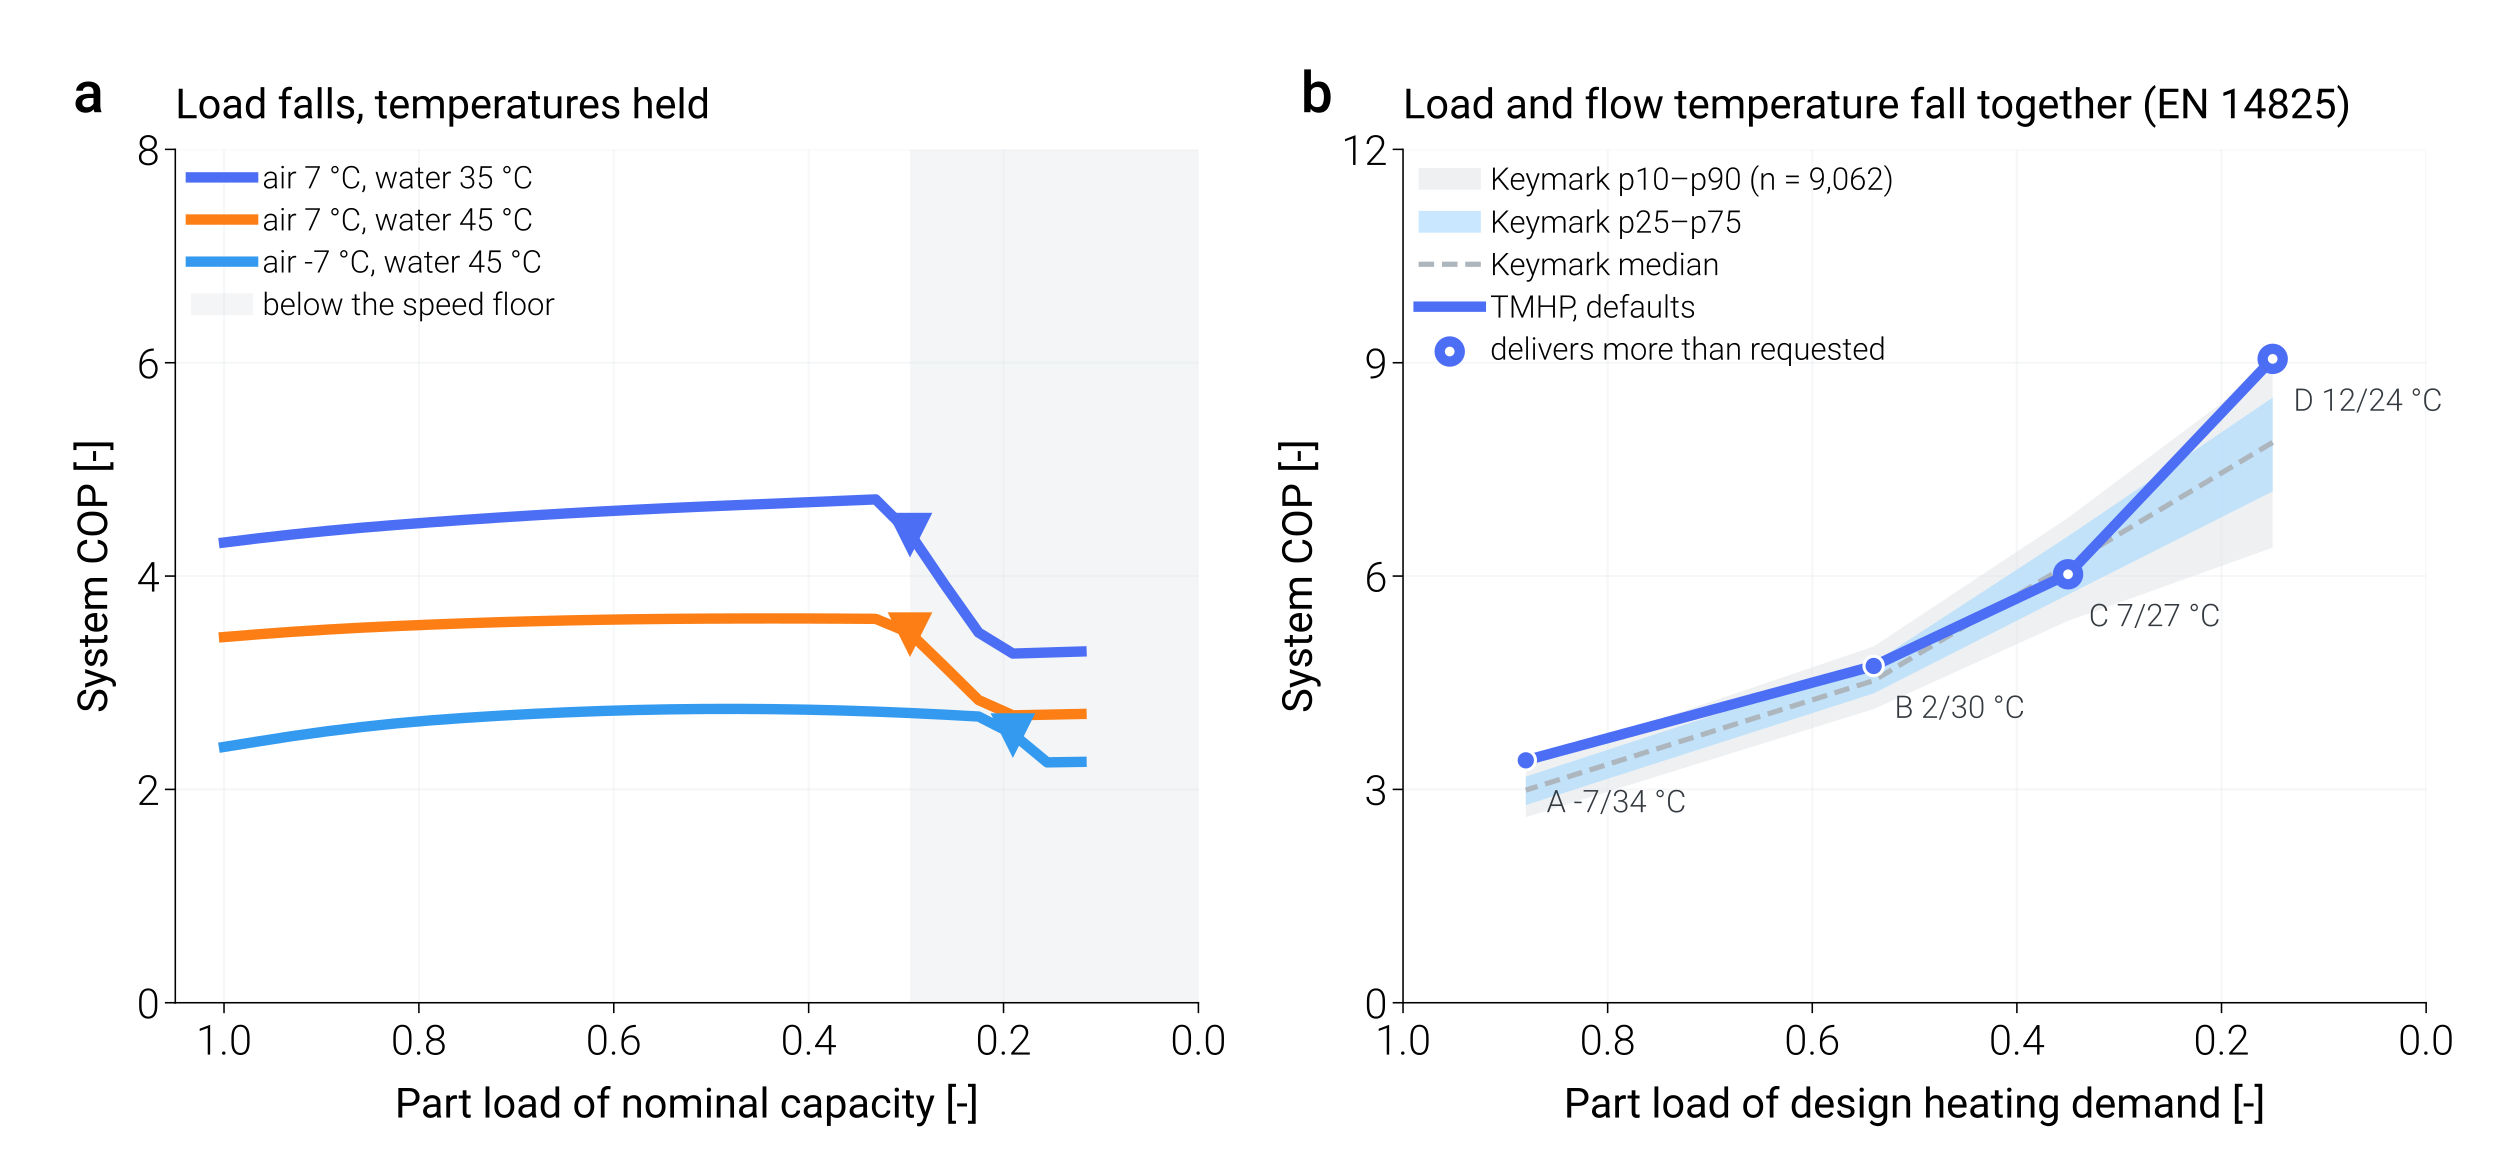
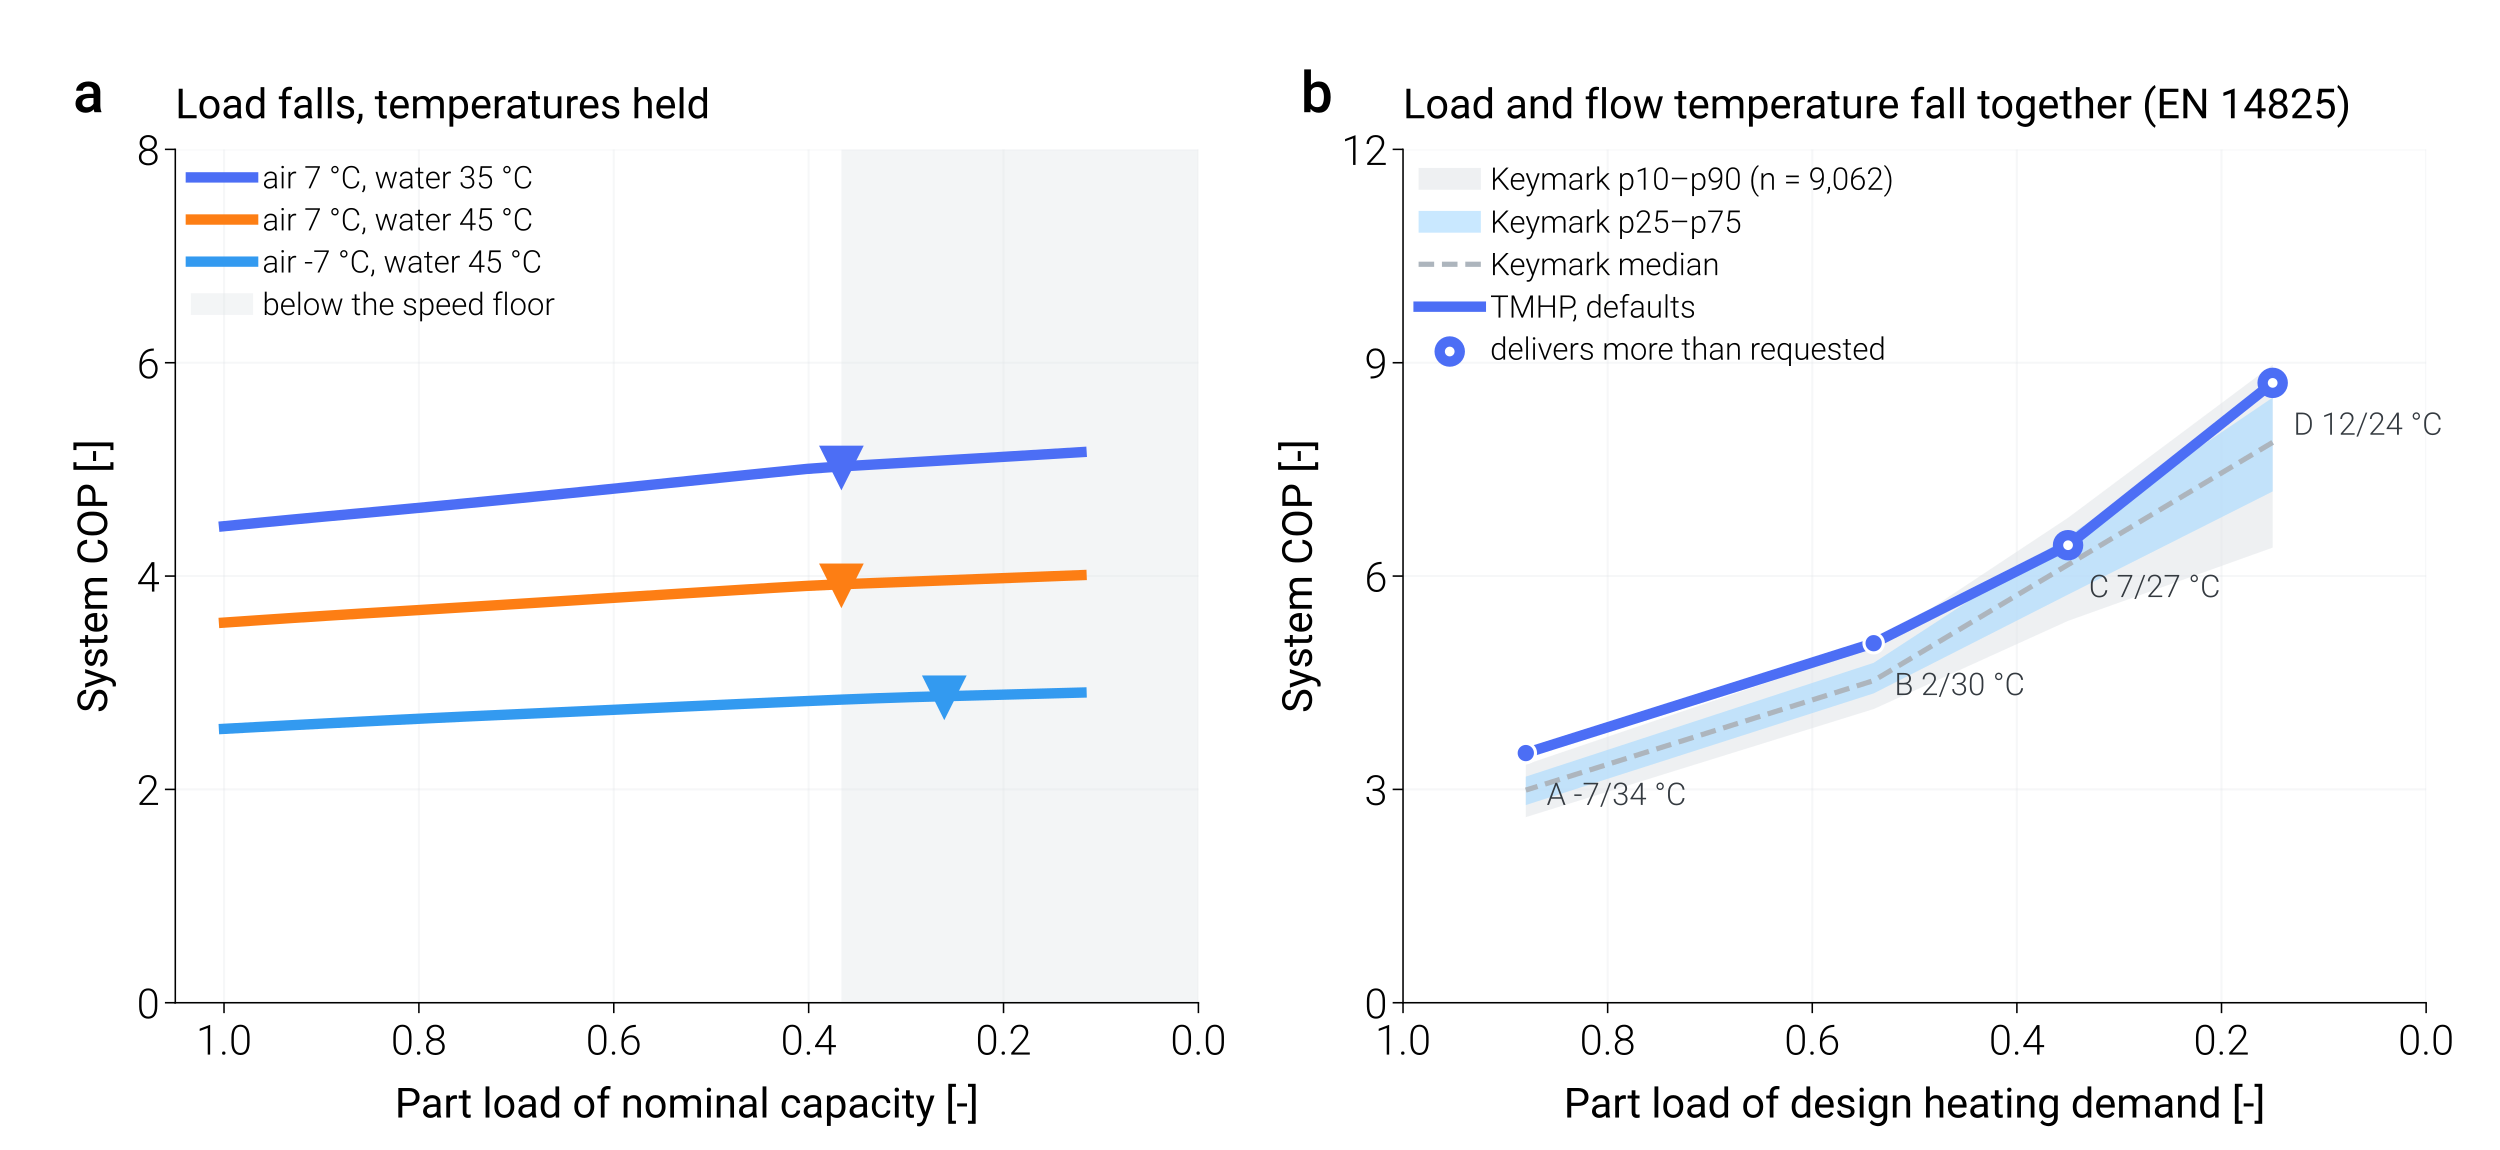
<svg xmlns="http://www.w3.org/2000/svg" xmlns:xlink="http://www.w3.org/1999/xlink" width="481.89pt" height="221.669pt" viewBox="0 0 481.89 221.669" version="1.1">
  <defs>
    <style type="text/css">*{stroke-linejoin: round; stroke-linecap: butt}</style>
  </defs>
  <g id="figure_1">
    <g id="patch_1">
      <path d="M 0 221.669  L 481.89 221.669  L 481.89 0  L 0 0  z " style="fill: #ffffff" />
    </g>
    <g id="axes_1">
      <g id="patch_2">
        <path d="M 33.79 193.283  L 231 193.283  L 231 28.795  L 33.79 28.795  z " style="fill: #ffffff" />
      </g>
      <g id="matplotlib.axis_1">
        <g id="xtick_1">
          <g id="line2d_1">
            <path d="M 231 193.283  L 231 28.795  " clip-path="url(#pf1363437c4)" style="fill: none; stroke: #dee2e6; stroke-opacity: 0.25; stroke-width: 0.4; stroke-linecap: square" />
          </g>
          <g id="line2d_2">
            <defs>
              <path id="m4b486a58f8" d="M 0 0  L 0 2  " style="stroke: #000000; stroke-width: 0.3" />
            </defs>
            <g>
              <use xlink:href="#m4b486a58f8" x="231" y="193.283" style="stroke: #000000; stroke-width: 0.3" />
            </g>
          </g>
          <g id="text_1">
            <text style="font-weight: 300; font-size: 8px; font-family: 'Roboto', 'Lato', 'Inter', 'Open Sans', 'Arial', 'Helvetica', 'Paperlogy', 'Noto Sans CJK KR', 'Pretendard', 'Gothic A1', 'Freesentation', 'AppleGothic', 'Malgun Gothic', sans-serif; text-anchor: middle" x="231" y="203.283" transform="rotate(-0 231.0003 203.2834)">0.0</text>
          </g>
        </g>
        <g id="xtick_2">
          <g id="line2d_3">
            <path d="M 193.436 193.283  L 193.436 28.795  " clip-path="url(#pf1363437c4)" style="fill: none; stroke: #dee2e6; stroke-opacity: 0.25; stroke-width: 0.4; stroke-linecap: square" />
          </g>
          <g id="line2d_4">
            <g>
              <use xlink:href="#m4b486a58f8" x="193.436" y="193.283" style="stroke: #000000; stroke-width: 0.3" />
            </g>
          </g>
          <g id="text_2">
            <text style="font-weight: 300; font-size: 8px; font-family: 'Roboto', 'Lato', 'Inter', 'Open Sans', 'Arial', 'Helvetica', 'Paperlogy', 'Noto Sans CJK KR', 'Pretendard', 'Gothic A1', 'Freesentation', 'AppleGothic', 'Malgun Gothic', sans-serif; text-anchor: middle" x="193.436" y="203.283" transform="rotate(-0 193.4365 203.2834)">0.2</text>
          </g>
        </g>
        <g id="xtick_3">
          <g id="line2d_5">
            <path d="M 155.873 193.283  L 155.873 28.795  " clip-path="url(#pf1363437c4)" style="fill: none; stroke: #dee2e6; stroke-opacity: 0.25; stroke-width: 0.4; stroke-linecap: square" />
          </g>
          <g id="line2d_6">
            <g>
              <use xlink:href="#m4b486a58f8" x="155.873" y="193.283" style="stroke: #000000; stroke-width: 0.3" />
            </g>
          </g>
          <g id="text_3">
            <text style="font-weight: 300; font-size: 8px; font-family: 'Roboto', 'Lato', 'Inter', 'Open Sans', 'Arial', 'Helvetica', 'Paperlogy', 'Noto Sans CJK KR', 'Pretendard', 'Gothic A1', 'Freesentation', 'AppleGothic', 'Malgun Gothic', sans-serif; text-anchor: middle" x="155.873" y="203.283" transform="rotate(-0 155.8727 203.2834)">0.4</text>
          </g>
        </g>
        <g id="xtick_4">
          <g id="line2d_7">
            <path d="M 118.309 193.283  L 118.309 28.795  " clip-path="url(#pf1363437c4)" style="fill: none; stroke: #dee2e6; stroke-opacity: 0.25; stroke-width: 0.4; stroke-linecap: square" />
          </g>
          <g id="line2d_8">
            <g>
              <use xlink:href="#m4b486a58f8" x="118.309" y="193.283" style="stroke: #000000; stroke-width: 0.3" />
            </g>
          </g>
          <g id="text_4">
            <text style="font-weight: 300; font-size: 8px; font-family: 'Roboto', 'Lato', 'Inter', 'Open Sans', 'Arial', 'Helvetica', 'Paperlogy', 'Noto Sans CJK KR', 'Pretendard', 'Gothic A1', 'Freesentation', 'AppleGothic', 'Malgun Gothic', sans-serif; text-anchor: middle" x="118.309" y="203.283" transform="rotate(-0 118.3089 203.2834)">0.6</text>
          </g>
        </g>
        <g id="xtick_5">
          <g id="line2d_9">
            <path d="M 80.745 193.283  L 80.745 28.795  " clip-path="url(#pf1363437c4)" style="fill: none; stroke: #dee2e6; stroke-opacity: 0.25; stroke-width: 0.4; stroke-linecap: square" />
          </g>
          <g id="line2d_10">
            <g>
              <use xlink:href="#m4b486a58f8" x="80.745" y="193.283" style="stroke: #000000; stroke-width: 0.3" />
            </g>
          </g>
          <g id="text_5">
            <text style="font-weight: 300; font-size: 8px; font-family: 'Roboto', 'Lato', 'Inter', 'Open Sans', 'Arial', 'Helvetica', 'Paperlogy', 'Noto Sans CJK KR', 'Pretendard', 'Gothic A1', 'Freesentation', 'AppleGothic', 'Malgun Gothic', sans-serif; text-anchor: middle" x="80.745" y="203.283" transform="rotate(-0 80.74505 203.2834)">0.8</text>
          </g>
        </g>
        <g id="xtick_6">
          <g id="line2d_11">
            <path d="M 43.181 193.283  L 43.181 28.795  " clip-path="url(#pf1363437c4)" style="fill: none; stroke: #dee2e6; stroke-opacity: 0.25; stroke-width: 0.4; stroke-linecap: square" />
          </g>
          <g id="line2d_12">
            <g>
              <use xlink:href="#m4b486a58f8" x="43.181" y="193.283" style="stroke: #000000; stroke-width: 0.3" />
            </g>
          </g>
          <g id="text_6">
            <text style="font-weight: 300; font-size: 8px; font-family: 'Roboto', 'Lato', 'Inter', 'Open Sans', 'Arial', 'Helvetica', 'Paperlogy', 'Noto Sans CJK KR', 'Pretendard', 'Gothic A1', 'Freesentation', 'AppleGothic', 'Malgun Gothic', sans-serif; text-anchor: middle" x="43.181" y="203.283" transform="rotate(-0 43.18125 203.2834)">1.0</text>
          </g>
        </g>
        <g id="text_7">
          <text style="font-size: 8px; font-family: 'Roboto', 'Lato', 'Inter', 'Open Sans', 'Arial', 'Helvetica', 'Paperlogy', 'Noto Sans CJK KR', 'Pretendard', 'Gothic A1', 'Freesentation', 'AppleGothic', 'Malgun Gothic', sans-serif; text-anchor: middle" x="132.395" y="215.408" transform="rotate(-0 132.3953 215.4084)">Part load of nominal capacity [-]</text>
        </g>
      </g>
      <g id="matplotlib.axis_2">
        <g id="ytick_1">
          <g id="line2d_13">
            <path d="M 33.79 193.283  L 231 193.283  " clip-path="url(#pf1363437c4)" style="fill: none; stroke: #dee2e6; stroke-opacity: 0.25; stroke-width: 0.4; stroke-linecap: square" />
          </g>
          <g id="line2d_14">
            <defs>
              <path id="m2fd442cf18" d="M 0 0  L -2 0  " style="stroke: #000000; stroke-width: 0.3" />
            </defs>
            <g>
              <use xlink:href="#m2fd442cf18" x="33.79" y="193.283" style="stroke: #000000; stroke-width: 0.3" />
            </g>
          </g>
          <g id="text_8">
            <text style="font-weight: 300; font-size: 8px; font-family: 'Roboto', 'Lato', 'Inter', 'Open Sans', 'Arial', 'Helvetica', 'Paperlogy', 'Noto Sans CJK KR', 'Pretendard', 'Gothic A1', 'Freesentation', 'AppleGothic', 'Malgun Gothic', sans-serif; text-anchor: end" x="30.79" y="196.283" transform="rotate(-0 30.7903 196.2834)">0</text>
          </g>
        </g>
        <g id="ytick_2">
          <g id="line2d_15">
            <path d="M 33.79 152.161  L 231 152.161  " clip-path="url(#pf1363437c4)" style="fill: none; stroke: #dee2e6; stroke-opacity: 0.25; stroke-width: 0.4; stroke-linecap: square" />
          </g>
          <g id="line2d_16">
            <g>
              <use xlink:href="#m2fd442cf18" x="33.79" y="152.161" style="stroke: #000000; stroke-width: 0.3" />
            </g>
          </g>
          <g id="text_9">
            <text style="font-weight: 300; font-size: 8px; font-family: 'Roboto', 'Lato', 'Inter', 'Open Sans', 'Arial', 'Helvetica', 'Paperlogy', 'Noto Sans CJK KR', 'Pretendard', 'Gothic A1', 'Freesentation', 'AppleGothic', 'Malgun Gothic', sans-serif; text-anchor: end" x="30.79" y="155.161" transform="rotate(-0 30.7903 155.1613)">2</text>
          </g>
        </g>
        <g id="ytick_3">
          <g id="line2d_17">
            <path d="M 33.79 111.039  L 231 111.039  " clip-path="url(#pf1363437c4)" style="fill: none; stroke: #dee2e6; stroke-opacity: 0.25; stroke-width: 0.4; stroke-linecap: square" />
          </g>
          <g id="line2d_18">
            <g>
              <use xlink:href="#m2fd442cf18" x="33.79" y="111.039" style="stroke: #000000; stroke-width: 0.3" />
            </g>
          </g>
          <g id="text_10">
            <text style="font-weight: 300; font-size: 8px; font-family: 'Roboto', 'Lato', 'Inter', 'Open Sans', 'Arial', 'Helvetica', 'Paperlogy', 'Noto Sans CJK KR', 'Pretendard', 'Gothic A1', 'Freesentation', 'AppleGothic', 'Malgun Gothic', sans-serif; text-anchor: end" x="30.79" y="114.039" transform="rotate(-0 30.7903 114.0391)">4</text>
          </g>
        </g>
        <g id="ytick_4">
          <g id="line2d_19">
            <path d="M 33.79 69.917  L 231 69.917  " clip-path="url(#pf1363437c4)" style="fill: none; stroke: #dee2e6; stroke-opacity: 0.25; stroke-width: 0.4; stroke-linecap: square" />
          </g>
          <g id="line2d_20">
            <g>
              <use xlink:href="#m2fd442cf18" x="33.79" y="69.917" style="stroke: #000000; stroke-width: 0.3" />
            </g>
          </g>
          <g id="text_11">
            <text style="font-weight: 300; font-size: 8px; font-family: 'Roboto', 'Lato', 'Inter', 'Open Sans', 'Arial', 'Helvetica', 'Paperlogy', 'Noto Sans CJK KR', 'Pretendard', 'Gothic A1', 'Freesentation', 'AppleGothic', 'Malgun Gothic', sans-serif; text-anchor: end" x="30.79" y="72.917" transform="rotate(-0 30.7903 72.91696)">6</text>
          </g>
        </g>
        <g id="ytick_5">
          <g id="line2d_21">
            <path d="M 33.79 28.795  L 231 28.795  " clip-path="url(#pf1363437c4)" style="fill: none; stroke: #dee2e6; stroke-opacity: 0.25; stroke-width: 0.4; stroke-linecap: square" />
          </g>
          <g id="line2d_22">
            <g>
              <use xlink:href="#m2fd442cf18" x="33.79" y="28.795" style="stroke: #000000; stroke-width: 0.3" />
            </g>
          </g>
          <g id="text_12">
            <text style="font-weight: 300; font-size: 8px; font-family: 'Roboto', 'Lato', 'Inter', 'Open Sans', 'Arial', 'Helvetica', 'Paperlogy', 'Noto Sans CJK KR', 'Pretendard', 'Gothic A1', 'Freesentation', 'AppleGothic', 'Malgun Gothic', sans-serif; text-anchor: end" x="30.79" y="31.795" transform="rotate(-0 30.7903 31.79481)">8</text>
          </g>
        </g>
        <g id="text_13">
          <text style="font-size: 8px; font-family: 'Roboto', 'Lato', 'Inter', 'Open Sans', 'Arial', 'Helvetica', 'Paperlogy', 'Noto Sans CJK KR', 'Pretendard', 'Gothic A1', 'Freesentation', 'AppleGothic', 'Malgun Gothic', sans-serif; text-anchor: middle" x="20.649" y="111.039" transform="rotate(-90 20.64905 111.0391)">System COP [-]</text>
        </g>
      </g>
      <g id="patch_3">
-         <path d="M 231 193.283  L 175.406 193.283  L 175.406 28.795  L 231 28.795  z " clip-path="url(#pf1363437c4)" style="fill: #dee2e6; opacity: 0.35" />
+         <path d="M 231 193.283  L 162.183 193.283  L 162.183 28.795  L 231 28.795  z " clip-path="url(#pf1363437c4)" style="fill: #dee2e6; opacity: 0.35" />
      </g>
      <g id="line2d_23">
-         <path d="M 208.462 125.578  L 201.851 125.781  L 195.24 125.982  L 188.628 121.936  L 182.017 112.591  L 175.406 102.84  L 168.795 96.261  L 162.183 96.538  L 155.572 96.813  L 148.961 97.092  L 142.35 97.358  L 135.738 97.637  L 129.127 97.934  L 122.516 98.252  L 115.905 98.593  L 109.294 98.958  L 102.682 99.348  L 96.071 99.766  L 89.46 100.212  L 82.849 100.686  L 76.237 101.189  L 69.626 101.731  L 63.015 102.34  L 56.404 103.017  L 49.792 103.761  L 43.181 104.571  " clip-path="url(#pf1363437c4)" style="fill: none; stroke: #4c6ef5; stroke-width: 2; stroke-linecap: square" />
+         <path d="M 208.462 87.147  L 201.851 87.55  L 195.24 87.95  L 188.628 88.347  L 182.017 88.74  L 175.406 89.131  L 168.795 89.518  L 162.183 89.903  L 155.572 90.381  L 148.961 91.05  L 142.35 91.722  L 135.738 92.401  L 129.127 93.082  L 122.516 93.761  L 115.905 94.436  L 109.294 95.104  L 102.682 95.763  L 96.071 96.415  L 89.46 97.056  L 82.849 97.688  L 76.237 98.31  L 69.626 98.922  L 63.015 99.526  L 56.404 100.144  L 49.792 100.78  L 43.181 101.431  " clip-path="url(#pf1363437c4)" style="fill: none; stroke: #4c6ef5; stroke-width: 2; stroke-linecap: square" />
      </g>
      <g id="line2d_24">
-         <path d="M 208.462 137.619  L 201.851 137.753  L 195.24 137.886  L 188.628 134.944  L 182.017 128.433  L 175.406 122.026  L 168.795 119.287  L 162.183 119.245  L 155.572 119.217  L 148.961 119.207  L 142.35 119.218  L 135.738 119.247  L 129.127 119.292  L 122.516 119.365  L 115.905 119.465  L 109.294 119.593  L 102.682 119.751  L 96.071 119.938  L 89.46 120.155  L 82.849 120.403  L 76.237 120.68  L 69.626 120.992  L 63.015 121.358  L 56.404 121.782  L 49.792 122.261  L 43.181 122.797  " clip-path="url(#pf1363437c4)" style="fill: none; stroke: #fd7e14; stroke-width: 2; stroke-linecap: square" />
+         <path d="M 208.462 110.859  L 201.851 111.114  L 195.24 111.368  L 188.628 111.621  L 182.017 111.872  L 175.406 112.122  L 168.795 112.371  L 162.183 112.618  L 155.572 112.93  L 148.961 113.315  L 142.35 113.719  L 135.738 114.135  L 129.127 114.551  L 122.516 114.968  L 115.905 115.387  L 109.294 115.806  L 102.682 116.224  L 96.071 116.639  L 89.46 117.052  L 82.849 117.461  L 76.237 117.866  L 69.626 118.268  L 63.015 118.683  L 56.404 119.113  L 49.792 119.556  L 43.181 120.011  " clip-path="url(#pf1363437c4)" style="fill: none; stroke: #fd7e14; stroke-width: 2; stroke-linecap: square" />
      </g>
      <g id="line2d_25">
-         <path d="M 208.462 146.855  L 201.851 146.952  L 195.24 141.48  L 188.628 138.116  L 182.017 137.753  L 175.406 137.435  L 168.795 137.168  L 162.183 136.953  L 155.572 136.794  L 148.961 136.691  L 142.35 136.646  L 135.738 136.659  L 129.127 136.731  L 122.516 136.863  L 115.905 137.052  L 109.294 137.301  L 102.682 137.607  L 96.071 137.97  L 89.46 138.387  L 82.849 138.871  L 76.237 139.448  L 69.626 140.15  L 63.015 140.961  L 56.404 141.881  L 49.792 142.913  L 43.181 143.972  " clip-path="url(#pf1363437c4)" style="fill: none; stroke: #339af0; stroke-width: 2; stroke-linecap: square" />
+         <path d="M 208.462 133.497  L 201.851 133.674  L 195.24 133.85  L 188.628 134.026  L 182.017 134.201  L 175.406 134.381  L 168.795 134.603  L 162.183 134.857  L 155.572 135.132  L 148.961 135.42  L 142.35 135.716  L 135.738 136.017  L 129.127 136.32  L 122.516 136.625  L 115.905 136.929  L 109.294 137.231  L 102.682 137.531  L 96.071 137.829  L 89.46 138.128  L 82.849 138.441  L 76.237 138.765  L 69.626 139.094  L 63.015 139.432  L 56.404 139.779  L 49.792 140.132  L 43.181 140.49  " clip-path="url(#pf1363437c4)" style="fill: none; stroke: #339af0; stroke-width: 2; stroke-linecap: square" />
      </g>
      <g id="patch_4">
        <path d="M 33.79 193.283  L 33.79 28.795  " style="fill: none; stroke: #000000; stroke-width: 0.3; stroke-linejoin: miter; stroke-linecap: square" />
      </g>
      <g id="patch_5">
        <path d="M 33.79 193.283  L 231 193.283  " style="fill: none; stroke: #000000; stroke-width: 0.3; stroke-linejoin: miter; stroke-linecap: square" />
      </g>
      <g id="text_14">
        <text style="font-weight: 500; font-size: 11px; font-family: 'Roboto', 'Lato', 'Inter', 'Open Sans', 'Arial', 'Helvetica', 'Paperlogy', 'Noto Sans CJK KR', 'Pretendard', 'Gothic A1', 'Freesentation', 'AppleGothic', 'Malgun Gothic', sans-serif; text-anchor: start" x="14.069" y="21.626" transform="rotate(-0 14.0693 21.62578)">a</text>
      </g>
      <g id="text_15">
        <text style="font-size: 8px; font-family: 'Roboto', 'Lato', 'Inter', 'Open Sans', 'Arial', 'Helvetica', 'Paperlogy', 'Noto Sans CJK KR', 'Pretendard', 'Gothic A1', 'Freesentation', 'AppleGothic', 'Malgun Gothic', sans-serif; text-anchor: start" x="33.79" y="22.795" transform="rotate(-0 33.7903 22.79481)">Load falls, temperatures held</text>
      </g>
      <g id="line2d_26">
-         <path d="M 175.406 102.84  " clip-path="url(#pf1363437c4)" style="fill: none; stroke: #4c6ef5; stroke-linecap: square" />
+         <path d="M 162.183 89.903  " clip-path="url(#pf1363437c4)" style="fill: none; stroke: #4c6ef5; stroke-linecap: square" />
        <defs>
          <path id="m7ff3d1d717" d="M -0 3.5  L 3.5 -3.5  L -3.5 -3.5  z " style="stroke: #4c6ef5; stroke-linejoin: miter" />
        </defs>
        <g clip-path="url(#pf1363437c4)">
-           <use xlink:href="#m7ff3d1d717" x="175.406" y="102.84" style="fill: #4c6ef5; stroke: #4c6ef5; stroke-linejoin: miter" />
+           <use xlink:href="#m7ff3d1d717" x="162.183" y="89.903" style="fill: #4c6ef5; stroke: #4c6ef5; stroke-linejoin: miter" />
        </g>
      </g>
      <g id="line2d_27">
-         <path d="M 175.406 122.026  " clip-path="url(#pf1363437c4)" style="fill: none; stroke: #fd7e14; stroke-linecap: square" />
+         <path d="M 162.183 112.618  " clip-path="url(#pf1363437c4)" style="fill: none; stroke: #fd7e14; stroke-linecap: square" />
        <defs>
          <path id="m2814a936b6" d="M -0 3.5  L 3.5 -3.5  L -3.5 -3.5  z " style="stroke: #fd7e14; stroke-linejoin: miter" />
        </defs>
        <g clip-path="url(#pf1363437c4)">
-           <use xlink:href="#m2814a936b6" x="175.406" y="122.026" style="fill: #fd7e14; stroke: #fd7e14; stroke-linejoin: miter" />
+           <use xlink:href="#m2814a936b6" x="162.183" y="112.618" style="fill: #fd7e14; stroke: #fd7e14; stroke-linejoin: miter" />
        </g>
      </g>
      <g id="line2d_28">
-         <path d="M 195.24 141.48  " clip-path="url(#pf1363437c4)" style="fill: none; stroke: #339af0; stroke-linecap: square" />
+         <path d="M 182.017 134.201  " clip-path="url(#pf1363437c4)" style="fill: none; stroke: #339af0; stroke-linecap: square" />
        <defs>
          <path id="m26b2a8db7c" d="M -0 3.5  L 3.5 -3.5  L -3.5 -3.5  z " style="stroke: #339af0; stroke-linejoin: miter" />
        </defs>
        <g clip-path="url(#pf1363437c4)">
-           <use xlink:href="#m26b2a8db7c" x="195.24" y="141.48" style="fill: #339af0; stroke: #339af0; stroke-linejoin: miter" />
+           <use xlink:href="#m26b2a8db7c" x="182.017" y="134.201" style="fill: #339af0; stroke: #339af0; stroke-linejoin: miter" />
        </g>
      </g>
      <g id="legend_1">
        <g id="line2d_29">
          <path d="M 36.79 34.195  L 42.79 34.195  L 48.79 34.195  " style="fill: none; stroke: #4c6ef5; stroke-width: 2; stroke-linecap: square" />
        </g>
        <g id="text_16">
          <text style="font-weight: 300; font-size: 6px; font-family: 'Roboto', 'Lato', 'Inter', 'Open Sans', 'Arial', 'Helvetica', 'Paperlogy', 'Noto Sans CJK KR', 'Pretendard', 'Gothic A1', 'Freesentation', 'AppleGothic', 'Malgun Gothic', sans-serif; text-anchor: start" x="50.59" y="36.295" transform="rotate(-0 50.59029 36.29481)">air 7 °C, water 35 °C</text>
        </g>
        <g id="line2d_30">
          <path d="M 36.79 42.314  L 42.79 42.314  L 48.79 42.314  " style="fill: none; stroke: #fd7e14; stroke-width: 2; stroke-linecap: square" />
        </g>
        <g id="text_17">
          <text style="font-weight: 300; font-size: 6px; font-family: 'Roboto', 'Lato', 'Inter', 'Open Sans', 'Arial', 'Helvetica', 'Paperlogy', 'Noto Sans CJK KR', 'Pretendard', 'Gothic A1', 'Freesentation', 'AppleGothic', 'Malgun Gothic', sans-serif; text-anchor: start" x="50.59" y="44.414" transform="rotate(-0 50.59029 44.41356)">air 7 °C, water 45 °C</text>
        </g>
        <g id="line2d_31">
          <path d="M 36.79 50.432  L 42.79 50.432  L 48.79 50.432  " style="fill: none; stroke: #339af0; stroke-width: 2; stroke-linecap: square" />
        </g>
        <g id="text_18">
          <text style="font-weight: 300; font-size: 6px; font-family: 'Roboto', 'Lato', 'Inter', 'Open Sans', 'Arial', 'Helvetica', 'Paperlogy', 'Noto Sans CJK KR', 'Pretendard', 'Gothic A1', 'Freesentation', 'AppleGothic', 'Malgun Gothic', sans-serif; text-anchor: start" x="50.59" y="52.532" transform="rotate(-0 50.59029 52.53231)">air -7 °C, water 45 °C</text>
        </g>
        <g id="patch_6">
          <path d="M 36.79 60.713  L 48.79 60.713  L 48.79 56.513  L 36.79 56.513  z " style="fill: #dee2e6; opacity: 0.35" />
        </g>
        <g id="text_19">
          <text style="font-weight: 300; font-size: 6px; font-family: 'Roboto', 'Lato', 'Inter', 'Open Sans', 'Arial', 'Helvetica', 'Paperlogy', 'Noto Sans CJK KR', 'Pretendard', 'Gothic A1', 'Freesentation', 'AppleGothic', 'Malgun Gothic', sans-serif; text-anchor: start" x="50.59" y="60.713" transform="rotate(-0 50.59029 60.71294)">below the speed floor</text>
        </g>
      </g>
    </g>
    <g id="axes_2">
      <g id="patch_7">
        <path d="M 270.442 193.283  L 467.652 193.283  L 467.652 28.795  L 270.442 28.795  z " style="fill: #ffffff" />
      </g>
      <g id="matplotlib.axis_3">
        <g id="xtick_7">
          <g id="line2d_32">
            <path d="M 467.652 193.283  L 467.652 28.795  " clip-path="url(#peb87012fa0)" style="fill: none; stroke: #dee2e6; stroke-opacity: 0.25; stroke-width: 0.4; stroke-linecap: square" />
          </g>
          <g id="line2d_33">
            <g>
              <use xlink:href="#m4b486a58f8" x="467.652" y="193.283" style="stroke: #000000; stroke-width: 0.3" />
            </g>
          </g>
          <g id="text_20">
            <text style="font-weight: 300; font-size: 8px; font-family: 'Roboto', 'Lato', 'Inter', 'Open Sans', 'Arial', 'Helvetica', 'Paperlogy', 'Noto Sans CJK KR', 'Pretendard', 'Gothic A1', 'Freesentation', 'AppleGothic', 'Malgun Gothic', sans-serif; text-anchor: middle" x="467.652" y="203.283" transform="rotate(-0 467.6522 203.2834)">0.0</text>
          </g>
        </g>
        <g id="xtick_8">
          <g id="line2d_34">
            <path d="M 428.21 193.283  L 428.21 28.795  " clip-path="url(#peb87012fa0)" style="fill: none; stroke: #dee2e6; stroke-opacity: 0.25; stroke-width: 0.4; stroke-linecap: square" />
          </g>
          <g id="line2d_35">
            <g>
              <use xlink:href="#m4b486a58f8" x="428.21" y="193.283" style="stroke: #000000; stroke-width: 0.3" />
            </g>
          </g>
          <g id="text_21">
            <text style="font-weight: 300; font-size: 8px; font-family: 'Roboto', 'Lato', 'Inter', 'Open Sans', 'Arial', 'Helvetica', 'Paperlogy', 'Noto Sans CJK KR', 'Pretendard', 'Gothic A1', 'Freesentation', 'AppleGothic', 'Malgun Gothic', sans-serif; text-anchor: middle" x="428.21" y="203.283" transform="rotate(-0 428.2103 203.2834)">0.2</text>
          </g>
        </g>
        <g id="xtick_9">
          <g id="line2d_36">
            <path d="M 388.768 193.283  L 388.768 28.795  " clip-path="url(#peb87012fa0)" style="fill: none; stroke: #dee2e6; stroke-opacity: 0.25; stroke-width: 0.4; stroke-linecap: square" />
          </g>
          <g id="line2d_37">
            <g>
              <use xlink:href="#m4b486a58f8" x="388.768" y="193.283" style="stroke: #000000; stroke-width: 0.3" />
            </g>
          </g>
          <g id="text_22">
            <text style="font-weight: 300; font-size: 8px; font-family: 'Roboto', 'Lato', 'Inter', 'Open Sans', 'Arial', 'Helvetica', 'Paperlogy', 'Noto Sans CJK KR', 'Pretendard', 'Gothic A1', 'Freesentation', 'AppleGothic', 'Malgun Gothic', sans-serif; text-anchor: middle" x="388.768" y="203.283" transform="rotate(-0 388.7683 203.2834)">0.4</text>
          </g>
        </g>
        <g id="xtick_10">
          <g id="line2d_38">
            <path d="M 349.326 193.283  L 349.326 28.795  " clip-path="url(#peb87012fa0)" style="fill: none; stroke: #dee2e6; stroke-opacity: 0.25; stroke-width: 0.4; stroke-linecap: square" />
          </g>
          <g id="line2d_39">
            <g>
              <use xlink:href="#m4b486a58f8" x="349.326" y="193.283" style="stroke: #000000; stroke-width: 0.3" />
            </g>
          </g>
          <g id="text_23">
            <text style="font-weight: 300; font-size: 8px; font-family: 'Roboto', 'Lato', 'Inter', 'Open Sans', 'Arial', 'Helvetica', 'Paperlogy', 'Noto Sans CJK KR', 'Pretendard', 'Gothic A1', 'Freesentation', 'AppleGothic', 'Malgun Gothic', sans-serif; text-anchor: middle" x="349.326" y="203.283" transform="rotate(-0 349.3263 203.2834)">0.6</text>
          </g>
        </g>
        <g id="xtick_11">
          <g id="line2d_40">
            <path d="M 309.884 193.283  L 309.884 28.795  " clip-path="url(#peb87012fa0)" style="fill: none; stroke: #dee2e6; stroke-opacity: 0.25; stroke-width: 0.4; stroke-linecap: square" />
          </g>
          <g id="line2d_41">
            <g>
              <use xlink:href="#m4b486a58f8" x="309.884" y="193.283" style="stroke: #000000; stroke-width: 0.3" />
            </g>
          </g>
          <g id="text_24">
            <text style="font-weight: 300; font-size: 8px; font-family: 'Roboto', 'Lato', 'Inter', 'Open Sans', 'Arial', 'Helvetica', 'Paperlogy', 'Noto Sans CJK KR', 'Pretendard', 'Gothic A1', 'Freesentation', 'AppleGothic', 'Malgun Gothic', sans-serif; text-anchor: middle" x="309.884" y="203.283" transform="rotate(-0 309.8843 203.2834)">0.8</text>
          </g>
        </g>
        <g id="xtick_12">
          <g id="line2d_42">
            <path d="M 270.442 193.283  L 270.442 28.795  " clip-path="url(#peb87012fa0)" style="fill: none; stroke: #dee2e6; stroke-opacity: 0.25; stroke-width: 0.4; stroke-linecap: square" />
          </g>
          <g id="line2d_43">
            <g>
              <use xlink:href="#m4b486a58f8" x="270.442" y="193.283" style="stroke: #000000; stroke-width: 0.3" />
            </g>
          </g>
          <g id="text_25">
            <text style="font-weight: 300; font-size: 8px; font-family: 'Roboto', 'Lato', 'Inter', 'Open Sans', 'Arial', 'Helvetica', 'Paperlogy', 'Noto Sans CJK KR', 'Pretendard', 'Gothic A1', 'Freesentation', 'AppleGothic', 'Malgun Gothic', sans-serif; text-anchor: middle" x="270.442" y="203.283" transform="rotate(-0 270.4423 203.2834)">1.0</text>
          </g>
        </g>
        <g id="text_26">
          <text style="font-size: 8px; font-family: 'Roboto', 'Lato', 'Inter', 'Open Sans', 'Arial', 'Helvetica', 'Paperlogy', 'Noto Sans CJK KR', 'Pretendard', 'Gothic A1', 'Freesentation', 'AppleGothic', 'Malgun Gothic', sans-serif; text-anchor: middle" x="369.047" y="215.408" transform="rotate(-0 369.0473 215.4084)">Part load of design heating demand [-]</text>
        </g>
      </g>
      <g id="matplotlib.axis_4">
        <g id="ytick_6">
          <g id="line2d_44">
            <path d="M 270.442 193.283  L 467.652 193.283  " clip-path="url(#peb87012fa0)" style="fill: none; stroke: #dee2e6; stroke-opacity: 0.25; stroke-width: 0.4; stroke-linecap: square" />
          </g>
          <g id="line2d_45">
            <g>
              <use xlink:href="#m2fd442cf18" x="270.442" y="193.283" style="stroke: #000000; stroke-width: 0.3" />
            </g>
          </g>
          <g id="text_27">
            <text style="font-weight: 300; font-size: 8px; font-family: 'Roboto', 'Lato', 'Inter', 'Open Sans', 'Arial', 'Helvetica', 'Paperlogy', 'Noto Sans CJK KR', 'Pretendard', 'Gothic A1', 'Freesentation', 'AppleGothic', 'Malgun Gothic', sans-serif; text-anchor: end" x="267.442" y="196.283" transform="rotate(-0 267.4423 196.2834)">0</text>
          </g>
        </g>
        <g id="ytick_7">
          <g id="line2d_46">
            <path d="M 270.442 152.161  L 467.652 152.161  " clip-path="url(#peb87012fa0)" style="fill: none; stroke: #dee2e6; stroke-opacity: 0.25; stroke-width: 0.4; stroke-linecap: square" />
          </g>
          <g id="line2d_47">
            <g>
              <use xlink:href="#m2fd442cf18" x="270.442" y="152.161" style="stroke: #000000; stroke-width: 0.3" />
            </g>
          </g>
          <g id="text_28">
            <text style="font-weight: 300; font-size: 8px; font-family: 'Roboto', 'Lato', 'Inter', 'Open Sans', 'Arial', 'Helvetica', 'Paperlogy', 'Noto Sans CJK KR', 'Pretendard', 'Gothic A1', 'Freesentation', 'AppleGothic', 'Malgun Gothic', sans-serif; text-anchor: end" x="267.442" y="155.161" transform="rotate(-0 267.4423 155.1613)">3</text>
          </g>
        </g>
        <g id="ytick_8">
          <g id="line2d_48">
            <path d="M 270.442 111.039  L 467.652 111.039  " clip-path="url(#peb87012fa0)" style="fill: none; stroke: #dee2e6; stroke-opacity: 0.25; stroke-width: 0.4; stroke-linecap: square" />
          </g>
          <g id="line2d_49">
            <g>
              <use xlink:href="#m2fd442cf18" x="270.442" y="111.039" style="stroke: #000000; stroke-width: 0.3" />
            </g>
          </g>
          <g id="text_29">
            <text style="font-weight: 300; font-size: 8px; font-family: 'Roboto', 'Lato', 'Inter', 'Open Sans', 'Arial', 'Helvetica', 'Paperlogy', 'Noto Sans CJK KR', 'Pretendard', 'Gothic A1', 'Freesentation', 'AppleGothic', 'Malgun Gothic', sans-serif; text-anchor: end" x="267.442" y="114.039" transform="rotate(-0 267.4423 114.0391)">6</text>
          </g>
        </g>
        <g id="ytick_9">
          <g id="line2d_50">
            <path d="M 270.442 69.917  L 467.652 69.917  " clip-path="url(#peb87012fa0)" style="fill: none; stroke: #dee2e6; stroke-opacity: 0.25; stroke-width: 0.4; stroke-linecap: square" />
          </g>
          <g id="line2d_51">
            <g>
              <use xlink:href="#m2fd442cf18" x="270.442" y="69.917" style="stroke: #000000; stroke-width: 0.3" />
            </g>
          </g>
          <g id="text_30">
            <text style="font-weight: 300; font-size: 8px; font-family: 'Roboto', 'Lato', 'Inter', 'Open Sans', 'Arial', 'Helvetica', 'Paperlogy', 'Noto Sans CJK KR', 'Pretendard', 'Gothic A1', 'Freesentation', 'AppleGothic', 'Malgun Gothic', sans-serif; text-anchor: end" x="267.442" y="72.917" transform="rotate(-0 267.4423 72.91696)">9</text>
          </g>
        </g>
        <g id="ytick_10">
          <g id="line2d_52">
            <path d="M 270.442 28.795  L 467.652 28.795  " clip-path="url(#peb87012fa0)" style="fill: none; stroke: #dee2e6; stroke-opacity: 0.25; stroke-width: 0.4; stroke-linecap: square" />
          </g>
          <g id="line2d_53">
            <g>
              <use xlink:href="#m2fd442cf18" x="270.442" y="28.795" style="stroke: #000000; stroke-width: 0.3" />
            </g>
          </g>
          <g id="text_31">
            <text style="font-weight: 300; font-size: 8px; font-family: 'Roboto', 'Lato', 'Inter', 'Open Sans', 'Arial', 'Helvetica', 'Paperlogy', 'Noto Sans CJK KR', 'Pretendard', 'Gothic A1', 'Freesentation', 'AppleGothic', 'Malgun Gothic', sans-serif; text-anchor: end" x="267.442" y="31.795" transform="rotate(-0 267.4423 31.79481)">12</text>
          </g>
        </g>
        <g id="text_32">
          <text style="font-size: 8px; font-family: 'Roboto', 'Lato', 'Inter', 'Open Sans', 'Arial', 'Helvetica', 'Paperlogy', 'Noto Sans CJK KR', 'Pretendard', 'Gothic A1', 'Freesentation', 'AppleGothic', 'Malgun Gothic', sans-serif; text-anchor: middle" x="252.867" y="111.039" transform="rotate(-90 252.8673 111.0391)">System COP [-]</text>
        </g>
      </g>
      <g id="FillBetweenPolyCollection_1">
        <defs>
          <path id="m7c3b39767e" d="M 438.071 -151.341  L 438.071 -116.113  L 398.629 -101.995  L 361.159 -84.997  L 294.107 -64.162  L 294.107 -74.306  L 294.107 -74.306  L 361.159 -97.06  L 398.629 -121.87  L 438.071 -151.341  z " />
        </defs>
        <g clip-path="url(#peb87012fa0)">
          <use xlink:href="#m7c3b39767e" x="0" y="221.669" style="fill: #dee2e6; fill-opacity: 0.5" />
        </g>
      </g>
      <g id="FillBetweenPolyCollection_2">
        <defs>
          <path id="m2e4ed175bb" d="M 438.071 -145.036  L 438.071 -126.942  L 398.629 -107.066  L 361.159 -88.013  L 294.107 -66.492  L 294.107 -71.975  L 294.107 -71.975  L 361.159 -93.907  L 398.629 -118.306  L 438.071 -145.036  z " />
        </defs>
        <g clip-path="url(#peb87012fa0)">
          <use xlink:href="#m2e4ed175bb" x="0" y="221.669" style="fill: #a5d8ff; fill-opacity: 0.6" />
        </g>
      </g>
      <g id="line2d_54">
        <path d="M 438.071 85.269  L 398.629 108.846  L 361.159 131.189  L 294.107 152.298  " clip-path="url(#peb87012fa0)" style="fill: none; stroke-dasharray: 3,1.5; stroke-dashoffset: 0; stroke: #adb5bd" />
      </g>
      <g id="patch_8">
        <path d="M 270.442 193.283  L 270.442 28.795  " style="fill: none; stroke: #000000; stroke-width: 0.3; stroke-linejoin: miter; stroke-linecap: square" />
      </g>
      <g id="patch_9">
        <path d="M 270.442 193.283  L 467.652 193.283  " style="fill: none; stroke: #000000; stroke-width: 0.3; stroke-linejoin: miter; stroke-linecap: square" />
      </g>
      <g id="text_33">
-         <text style="font-weight: 300; font-size: 6px; font-family: 'Roboto', 'Lato', 'Inter', 'Open Sans', 'Arial', 'Helvetica', 'Paperlogy', 'Noto Sans CJK KR', 'Pretendard', 'Gothic A1', 'Freesentation', 'AppleGothic', 'Malgun Gothic', sans-serif; text-anchor: start; fill: #343a40" x="298.107" y="156.559" transform="rotate(-0 298.1075 156.5588)">A  -7/34 °C</text>
+         <text style="font-weight: 300; font-size: 6px; font-family: 'Roboto', 'Lato', 'Inter', 'Open Sans', 'Arial', 'Helvetica', 'Paperlogy', 'Noto Sans CJK KR', 'Pretendard', 'Gothic A1', 'Freesentation', 'AppleGothic', 'Malgun Gothic', sans-serif; text-anchor: start; fill: #343a40" x="298.107" y="155.159" transform="rotate(-0 298.1075 155.1587)">A  -7/34 °C</text>
      </g>
      <g id="text_34">
-         <text style="font-weight: 300; font-size: 6px; font-family: 'Roboto', 'Lato', 'Inter', 'Open Sans', 'Arial', 'Helvetica', 'Paperlogy', 'Noto Sans CJK KR', 'Pretendard', 'Gothic A1', 'Freesentation', 'AppleGothic', 'Malgun Gothic', sans-serif; text-anchor: start; fill: #343a40" x="365.159" y="138.369" transform="rotate(-0 365.1589 138.369)">B  2/30 °C</text>
+         <text style="font-weight: 300; font-size: 6px; font-family: 'Roboto', 'Lato', 'Inter', 'Open Sans', 'Arial', 'Helvetica', 'Paperlogy', 'Noto Sans CJK KR', 'Pretendard', 'Gothic A1', 'Freesentation', 'AppleGothic', 'Malgun Gothic', sans-serif; text-anchor: start; fill: #343a40" x="365.159" y="133.979" transform="rotate(-0 365.1589 133.9791)">B  2/30 °C</text>
      </g>
      <g id="text_35">
-         <text style="font-weight: 300; font-size: 6px; font-family: 'Roboto', 'Lato', 'Inter', 'Open Sans', 'Arial', 'Helvetica', 'Paperlogy', 'Noto Sans CJK KR', 'Pretendard', 'Gothic A1', 'Freesentation', 'AppleGothic', 'Malgun Gothic', sans-serif; text-anchor: start; fill: #343a40" x="402.629" y="120.694" transform="rotate(-0 402.6288 120.6937)">C  7/27 °C</text>
+         <text style="font-weight: 300; font-size: 6px; font-family: 'Roboto', 'Lato', 'Inter', 'Open Sans', 'Arial', 'Helvetica', 'Paperlogy', 'Noto Sans CJK KR', 'Pretendard', 'Gothic A1', 'Freesentation', 'AppleGothic', 'Malgun Gothic', sans-serif; text-anchor: start; fill: #343a40" x="402.629" y="115.093" transform="rotate(-0 402.6288 115.0928)">C  7/27 °C</text>
      </g>
      <g id="text_36">
-         <text style="font-weight: 300; font-size: 6px; font-family: 'Roboto', 'Lato', 'Inter', 'Open Sans', 'Arial', 'Helvetica', 'Paperlogy', 'Noto Sans CJK KR', 'Pretendard', 'Gothic A1', 'Freesentation', 'AppleGothic', 'Malgun Gothic', sans-serif; text-anchor: start; fill: #343a40" x="442.071" y="79.175" transform="rotate(-0 442.0708 79.17549)">D  12/24 °C</text>
+         <text style="font-weight: 300; font-size: 6px; font-family: 'Roboto', 'Lato', 'Inter', 'Open Sans', 'Arial', 'Helvetica', 'Paperlogy', 'Noto Sans CJK KR', 'Pretendard', 'Gothic A1', 'Freesentation', 'AppleGothic', 'Malgun Gothic', sans-serif; text-anchor: start; fill: #343a40" x="442.071" y="83.802" transform="rotate(-0 442.0708 83.80158)">D  12/24 °C</text>
      </g>
      <g id="text_37">
        <text style="font-weight: 500; font-size: 11px; font-family: 'Roboto', 'Lato', 'Inter', 'Open Sans', 'Arial', 'Helvetica', 'Paperlogy', 'Noto Sans CJK KR', 'Pretendard', 'Gothic A1', 'Freesentation', 'AppleGothic', 'Malgun Gothic', sans-serif; text-anchor: start" x="250.721" y="21.626" transform="rotate(-0 250.7213 21.62578)">b</text>
      </g>
      <g id="text_38">
        <text style="font-size: 8px; font-family: 'Roboto', 'Lato', 'Inter', 'Open Sans', 'Arial', 'Helvetica', 'Paperlogy', 'Noto Sans CJK KR', 'Pretendard', 'Gothic A1', 'Freesentation', 'AppleGothic', 'Malgun Gothic', sans-serif; text-anchor: start" x="270.442" y="22.795" transform="rotate(-0 270.4423 22.79481)">Load and flow temperature fall together (EN 14825)</text>
      </g>
      <g id="line2d_55">
-         <path d="M 294.107 146.559  L 361.159 128.369  L 398.629 110.694  L 438.071 69.175  " clip-path="url(#peb87012fa0)" style="fill: none; stroke: #4c6ef5; stroke-width: 2; stroke-linecap: square" />
+         <path d="M 294.107 145.159  L 361.159 123.979  L 398.629 105.093  L 438.071 73.802  " clip-path="url(#peb87012fa0)" style="fill: none; stroke: #4c6ef5; stroke-width: 2; stroke-linecap: square" />
      </g>
      <g id="legend_2">
        <g id="patch_10">
          <path d="M 273.442 36.576  L 285.442 36.576  L 285.442 32.376  L 273.442 32.376  z " style="fill: #dee2e6; fill-opacity: 0.5" />
        </g>
        <g id="text_39">
          <text style="font-weight: 300; font-size: 6px; font-family: 'Roboto', 'Lato', 'Inter', 'Open Sans', 'Arial', 'Helvetica', 'Paperlogy', 'Noto Sans CJK KR', 'Pretendard', 'Gothic A1', 'Freesentation', 'AppleGothic', 'Malgun Gothic', sans-serif; text-anchor: start" x="287.242" y="36.576" transform="rotate(-0 287.2423 36.57606)">Keymark p10–p90 (n = 9,062)</text>
        </g>
        <g id="patch_11">
          <path d="M 273.442 44.853  L 285.442 44.853  L 285.442 40.653  L 273.442 40.653  z " style="fill: #a5d8ff; fill-opacity: 0.6" />
        </g>
        <g id="text_40">
          <text style="font-weight: 300; font-size: 6px; font-family: 'Roboto', 'Lato', 'Inter', 'Open Sans', 'Arial', 'Helvetica', 'Paperlogy', 'Noto Sans CJK KR', 'Pretendard', 'Gothic A1', 'Freesentation', 'AppleGothic', 'Malgun Gothic', sans-serif; text-anchor: start" x="287.242" y="44.853" transform="rotate(-0 287.2423 44.85325)">Keymark p25–p75</text>
        </g>
        <g id="line2d_56">
          <path d="M 273.442 50.934  L 279.442 50.934  L 285.442 50.934  " style="fill: none; stroke-dasharray: 3,1.5; stroke-dashoffset: 0; stroke: #adb5bd" />
        </g>
        <g id="text_41">
          <text style="font-weight: 300; font-size: 6px; font-family: 'Roboto', 'Lato', 'Inter', 'Open Sans', 'Arial', 'Helvetica', 'Paperlogy', 'Noto Sans CJK KR', 'Pretendard', 'Gothic A1', 'Freesentation', 'AppleGothic', 'Malgun Gothic', sans-serif; text-anchor: start" x="287.242" y="53.034" transform="rotate(-0 287.2423 53.03387)">Keymark median</text>
        </g>
        <g id="line2d_57">
          <path d="M 273.442 59.114  L 279.442 59.114  L 285.442 59.114  " style="fill: none; stroke: #4c6ef5; stroke-width: 2; stroke-linecap: square" />
        </g>
        <g id="text_42">
          <text style="font-weight: 300; font-size: 6px; font-family: 'Roboto', 'Lato', 'Inter', 'Open Sans', 'Arial', 'Helvetica', 'Paperlogy', 'Noto Sans CJK KR', 'Pretendard', 'Gothic A1', 'Freesentation', 'AppleGothic', 'Malgun Gothic', sans-serif; text-anchor: start" x="287.242" y="61.214" transform="rotate(-0 287.2423 61.2145)">TMHP, defaults</text>
        </g>
        <g id="PathCollection_1">
          <defs>
            <path id="m2b6e713b31" d="M 0 1.936  C 0.514 1.936 1.006 1.732 1.369 1.369  C 1.732 1.006 1.936 0.514 1.936 0  C 1.936 -0.514 1.732 -1.006 1.369 -1.369  C 1.006 -1.732 0.514 -1.936 0 -1.936  C -0.514 -1.936 -1.006 -1.732 -1.369 -1.369  C -1.732 -1.006 -1.936 -0.514 -1.936 0  C -1.936 0.514 -1.732 1.006 -1.369 1.369  C -1.006 1.732 -0.514 1.936 0 1.936  z " style="stroke: #4c6ef5; stroke-width: 2" />
          </defs>
          <g>
            <use xlink:href="#m2b6e713b31" x="279.442" y="67.758" style="fill: #ffffff; stroke: #4c6ef5; stroke-width: 2" />
          </g>
        </g>
        <g id="text_43">
          <text style="font-weight: 300; font-size: 6px; font-family: 'Roboto', 'Lato', 'Inter', 'Open Sans', 'Arial', 'Helvetica', 'Paperlogy', 'Noto Sans CJK KR', 'Pretendard', 'Gothic A1', 'Freesentation', 'AppleGothic', 'Malgun Gothic', sans-serif; text-anchor: start" x="287.242" y="69.333" transform="rotate(-0 287.2423 69.33325)">delivers more than requested</text>
        </g>
      </g>
      <g id="PathCollection_2">
        <defs>
          <path id="m5e57432769" d="M 0 1.871  C 0.496 1.871 0.972 1.674 1.323 1.323  C 1.674 0.972 1.871 0.496 1.871 0  C 1.871 -0.496 1.674 -0.972 1.323 -1.323  C 0.972 -1.674 0.496 -1.871 0 -1.871  C -0.496 -1.871 -0.972 -1.674 -1.323 -1.323  C -1.674 -0.972 -1.871 -0.496 -1.871 0  C -1.871 0.496 -1.674 0.972 -1.323 1.323  C -0.972 1.674 -0.496 1.871 0 1.871  z " style="stroke: #ffffff; stroke-width: 0.6" />
        </defs>
        <g clip-path="url(#peb87012fa0)">
-           <use xlink:href="#m5e57432769" x="294.107" y="146.559" style="fill: #4c6ef5; stroke: #ffffff; stroke-width: 0.6" />
-           <use xlink:href="#m5e57432769" x="361.159" y="128.369" style="fill: #4c6ef5; stroke: #ffffff; stroke-width: 0.6" />
+           <use xlink:href="#m5e57432769" x="294.107" y="145.159" style="fill: #4c6ef5; stroke: #ffffff; stroke-width: 0.6" />
+           <use xlink:href="#m5e57432769" x="361.159" y="123.979" style="fill: #4c6ef5; stroke: #ffffff; stroke-width: 0.6" />
        </g>
      </g>
      <g id="PathCollection_3">
        <g clip-path="url(#peb87012fa0)">
-           <use xlink:href="#m2b6e713b31" x="398.629" y="110.694" style="fill: #ffffff; stroke: #4c6ef5; stroke-width: 2" />
-           <use xlink:href="#m2b6e713b31" x="438.071" y="69.175" style="fill: #ffffff; stroke: #4c6ef5; stroke-width: 2" />
+           <use xlink:href="#m2b6e713b31" x="398.629" y="105.093" style="fill: #ffffff; stroke: #4c6ef5; stroke-width: 2" />
+           <use xlink:href="#m2b6e713b31" x="438.071" y="73.802" style="fill: #ffffff; stroke: #4c6ef5; stroke-width: 2" />
        </g>
      </g>
    </g>
  </g>
  <defs>
    <clipPath id="pf1363437c4">
      <rect x="33.79" y="28.795" width="197.21" height="164.489" />
    </clipPath>
    <clipPath id="peb87012fa0">
      <rect x="270.442" y="28.795" width="197.21" height="164.489" />
    </clipPath>
  </defs>
</svg>
